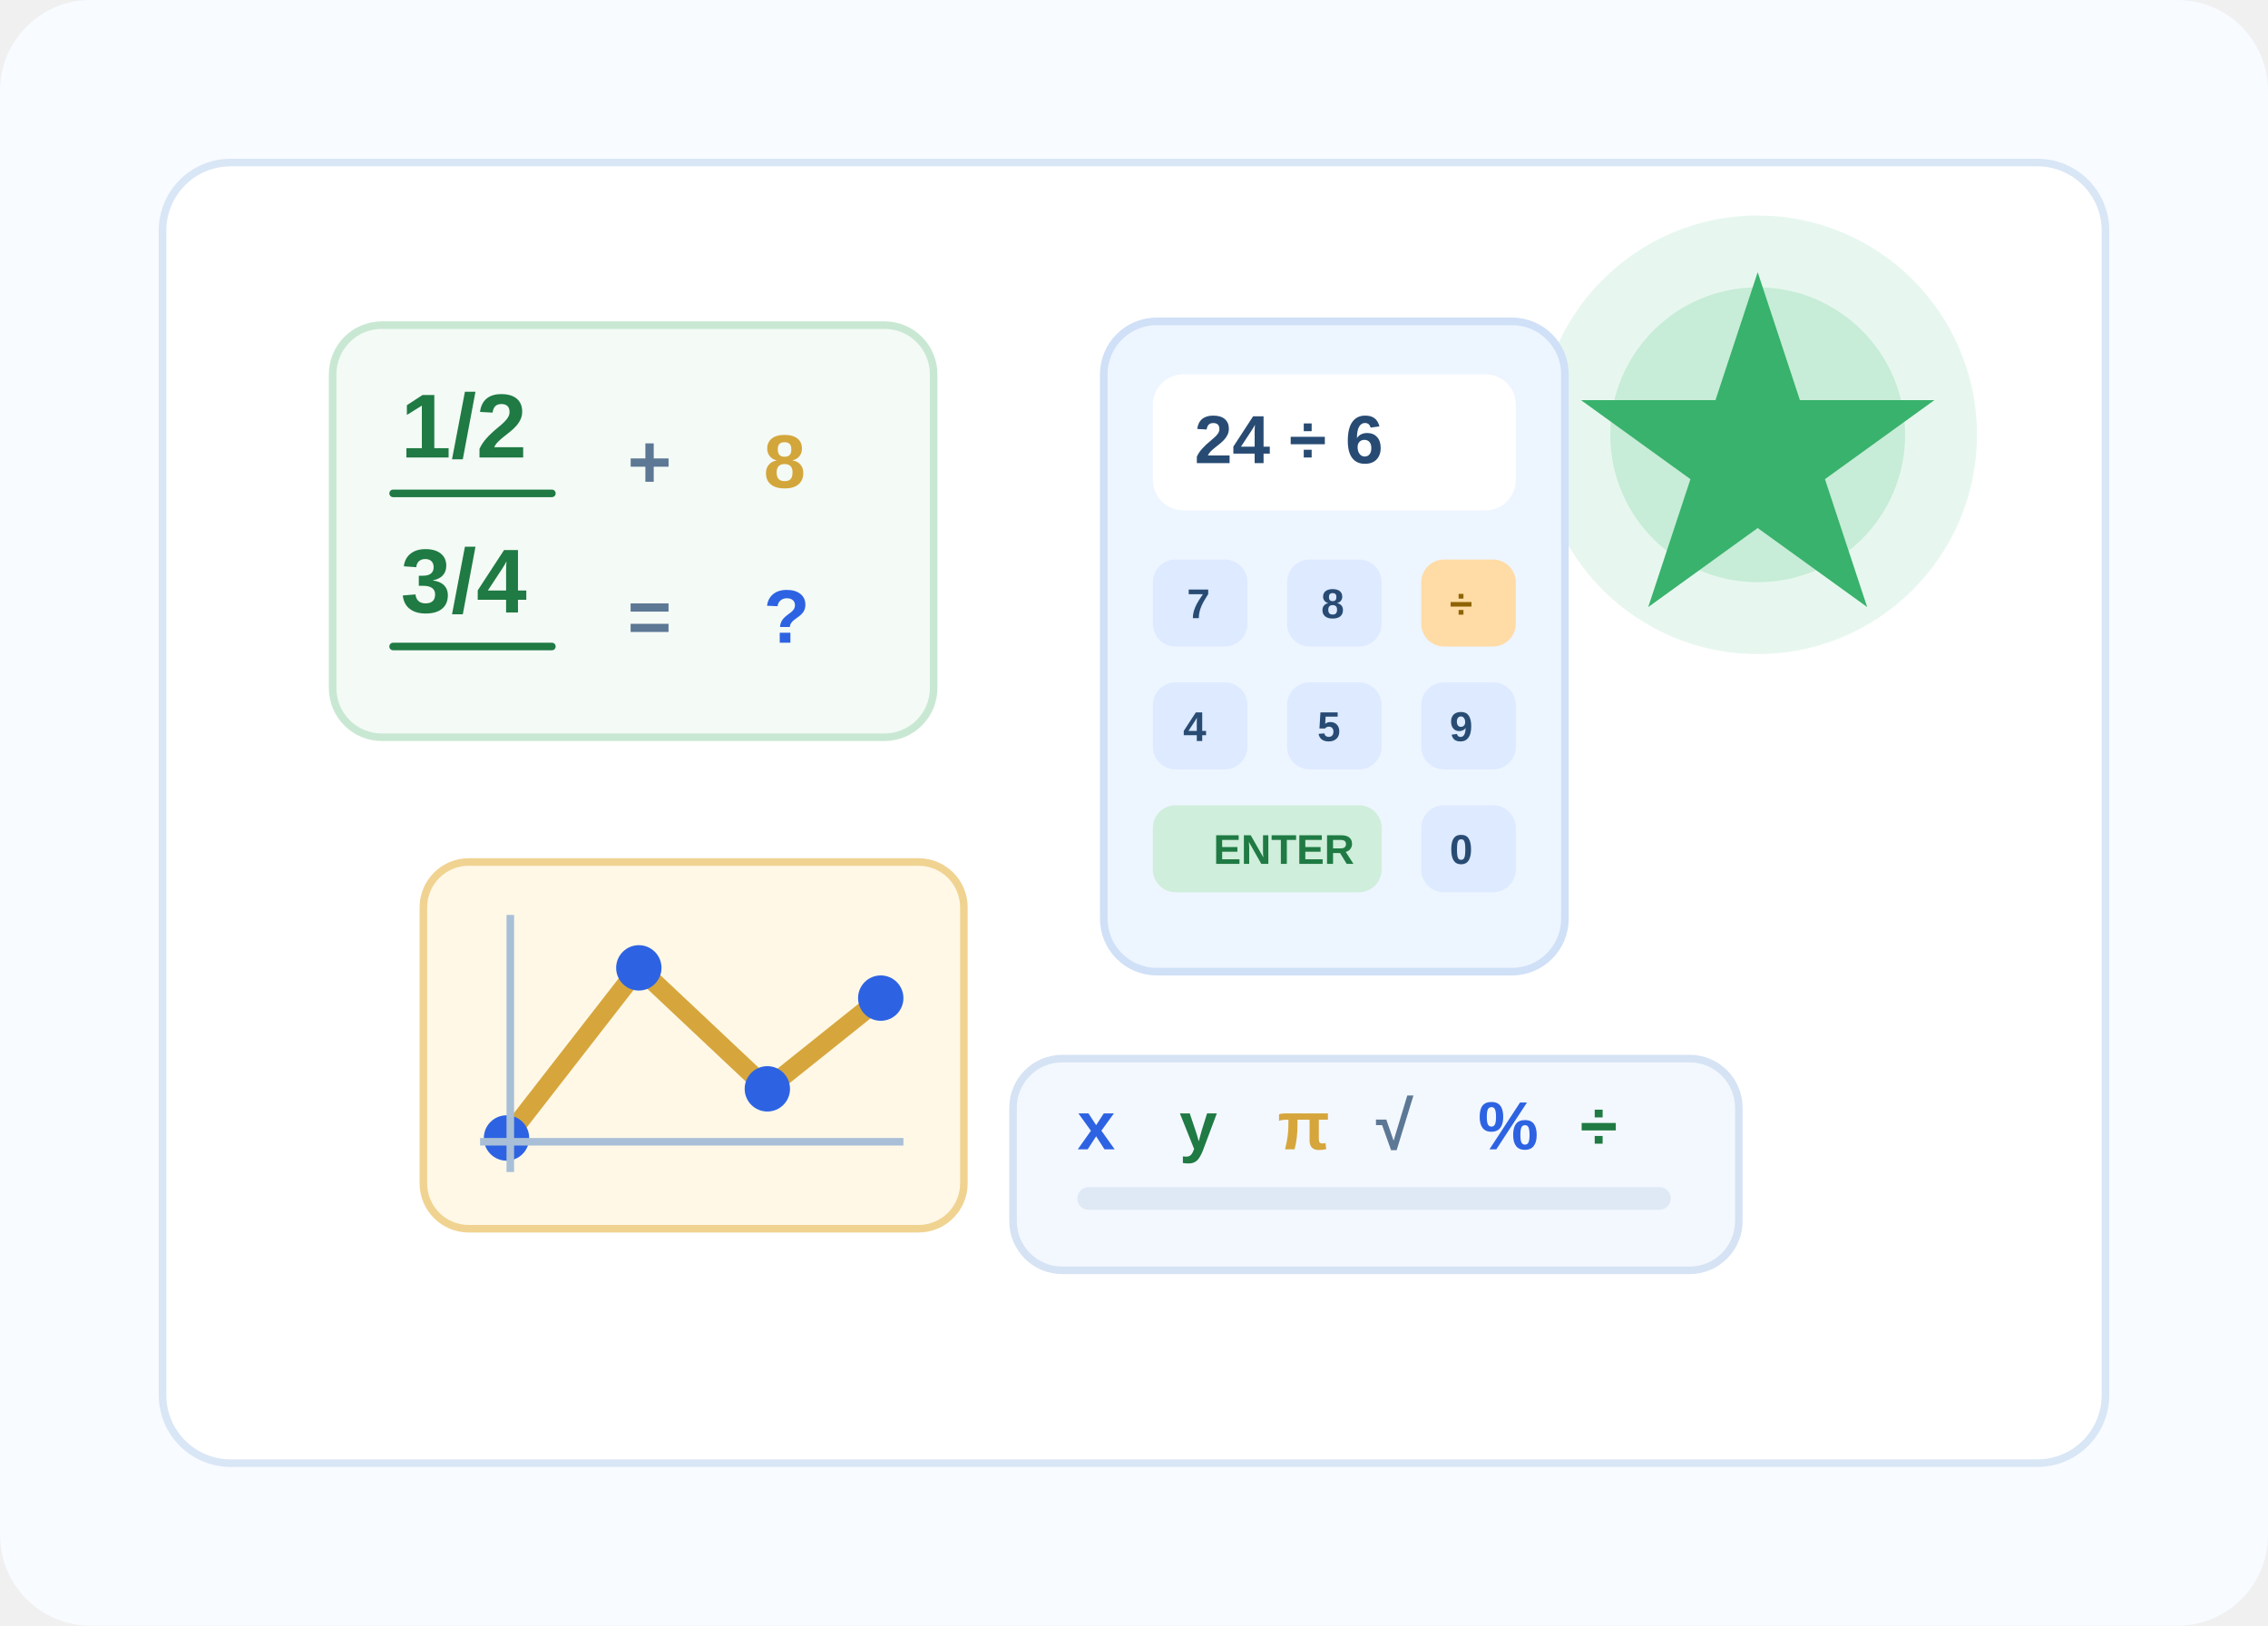
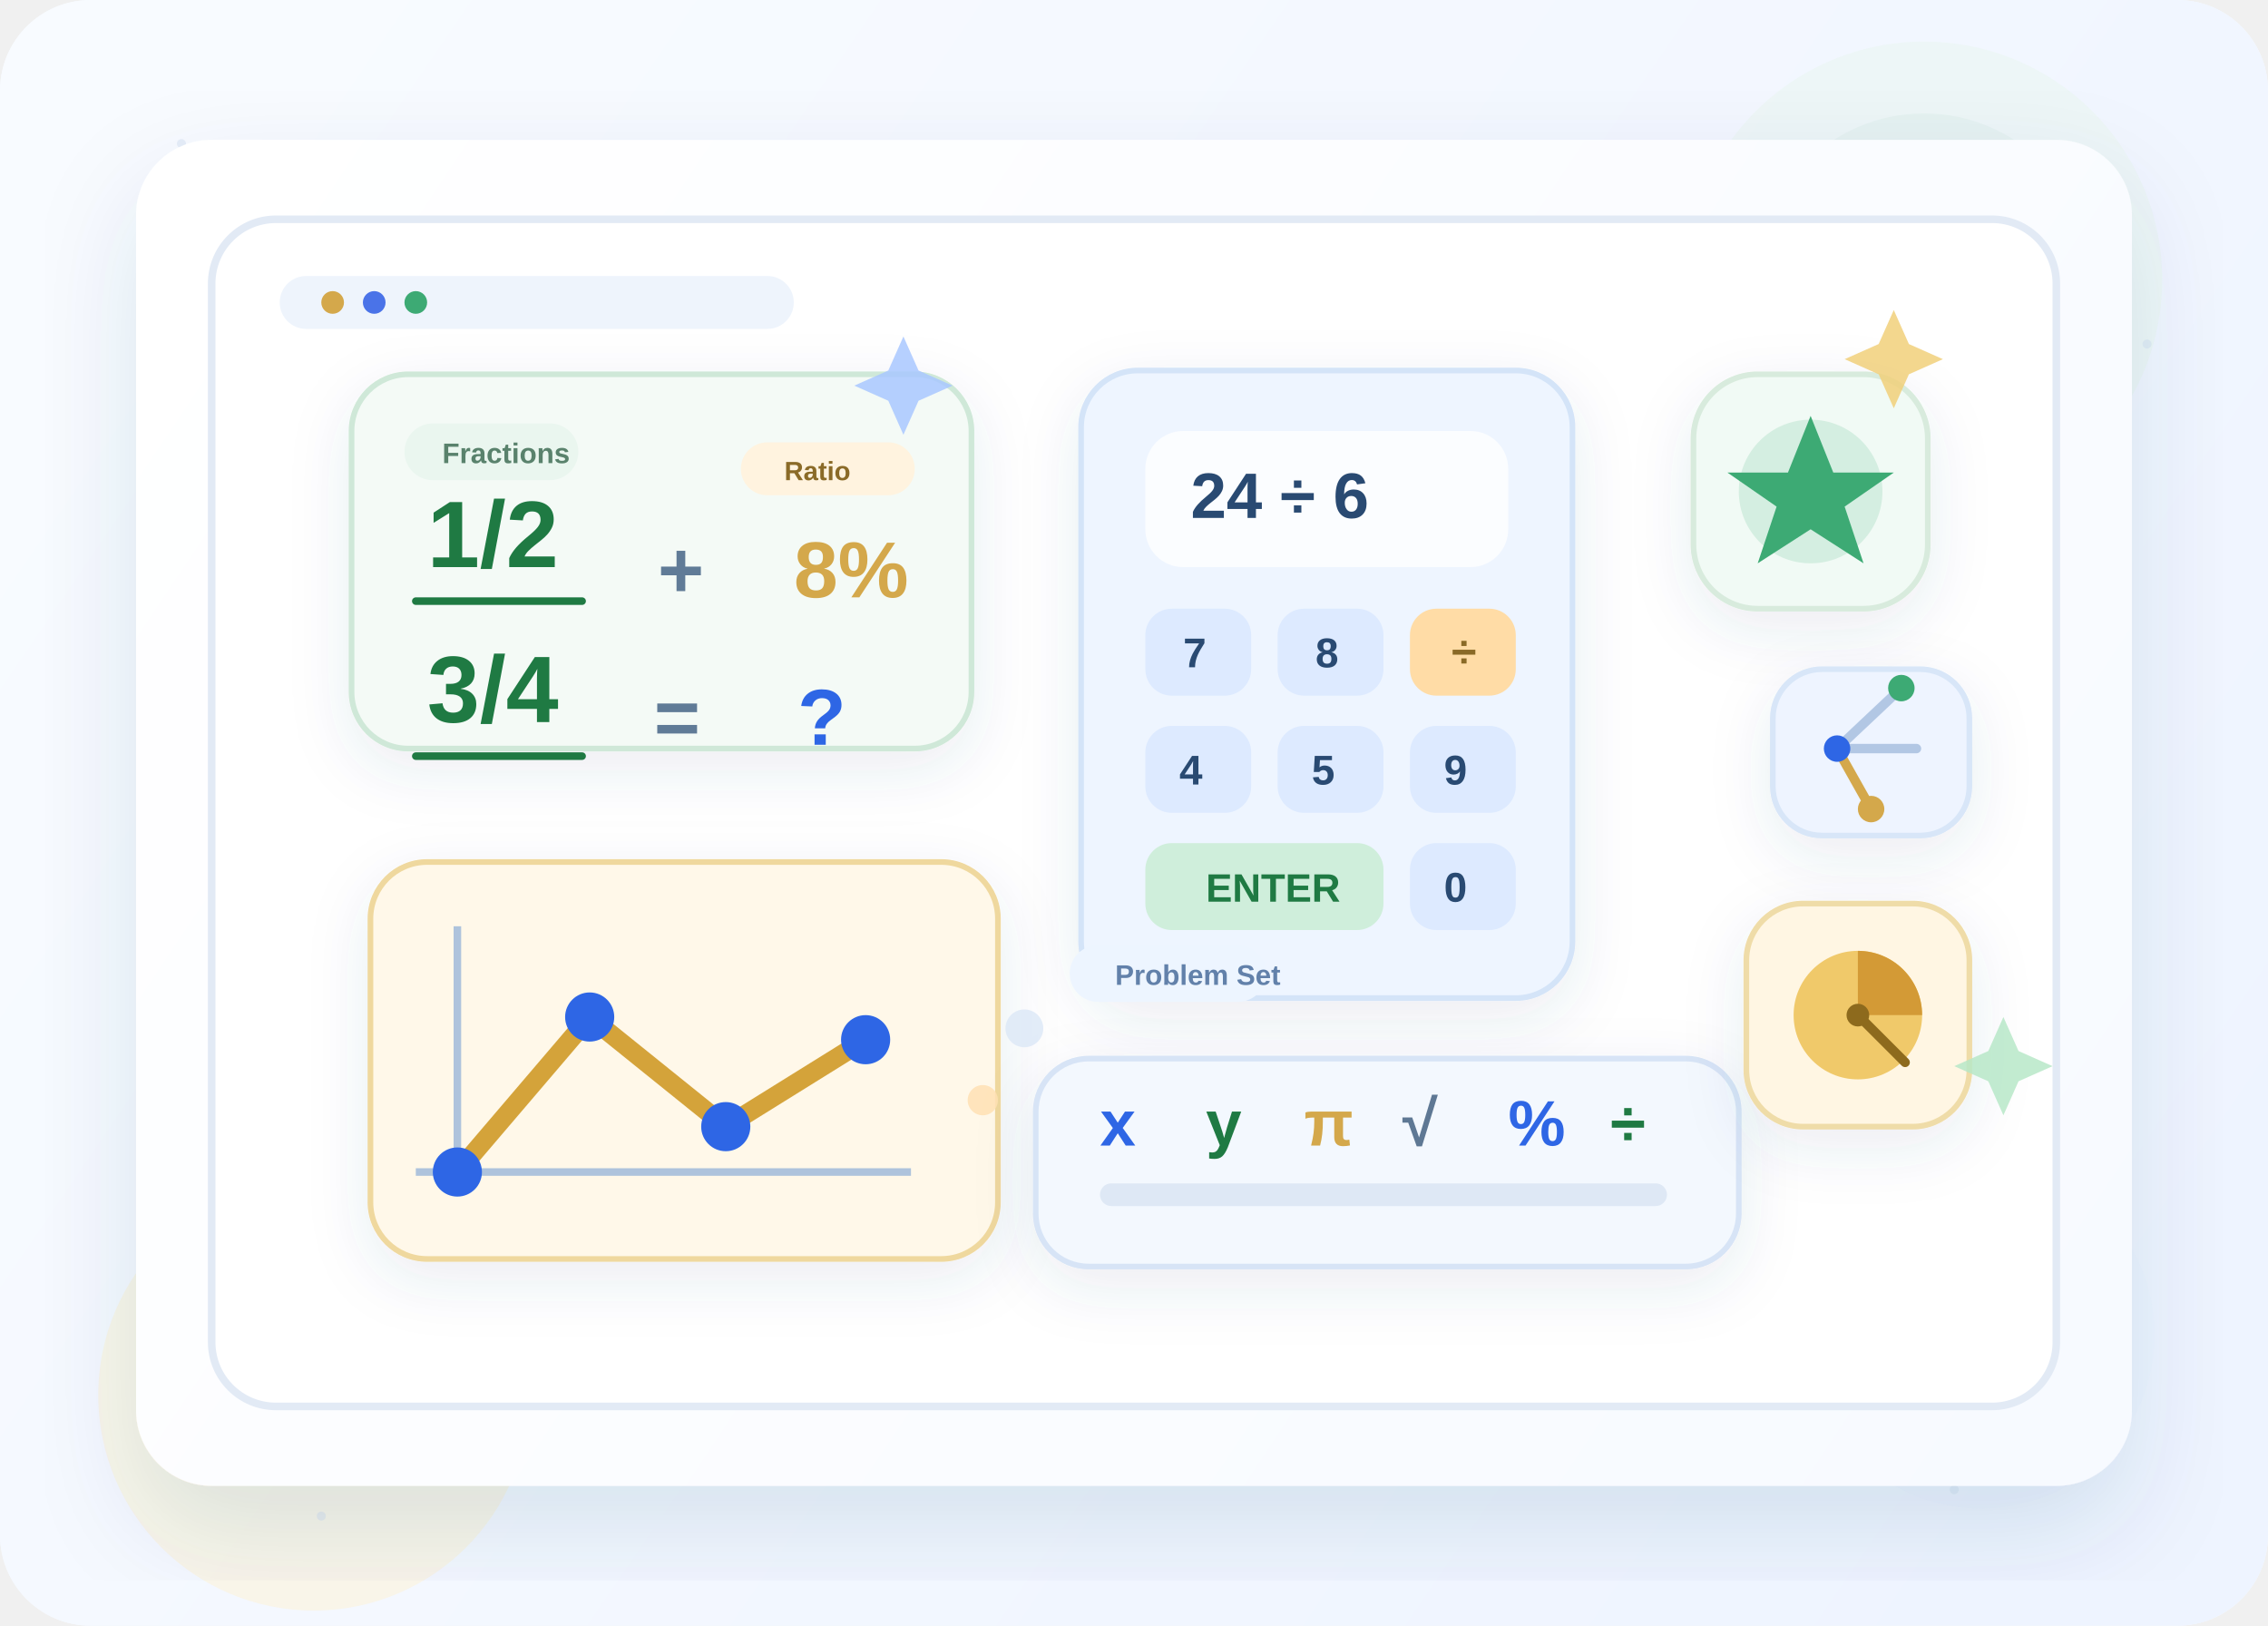
<svg xmlns="http://www.w3.org/2000/svg" width="1200" height="860" viewBox="0 0 1200 860" fill="none">
-   <rect width="1200" height="860" rx="48" fill="#F8FBFF" />
-   <rect x="86" y="86" width="1028" height="688" rx="36" fill="white" />
-   <rect x="86" y="86" width="1028" height="688" rx="36" stroke="#D8E6F6" stroke-width="4" />
-   <circle cx="930" cy="230" r="116" fill="#E7F7EF" />
-   <circle cx="930" cy="230" r="78" fill="#C7ECD7" />
-   <path d="M930 144L952.335 211.665H1023.5L965.582 253.47L987.917 321.135L930 279.329L872.083 321.135L894.418 253.47L836.5 211.665H907.665L930 144Z" fill="#38B26C" />
-   <rect x="176" y="172" width="318" height="218" rx="26" fill="#F4FAF6" />
-   <rect x="176" y="172" width="318" height="218" rx="26" stroke="#C9E8D3" stroke-width="4" />
-   <text x="212" y="242" fill="#1F7A43" font-family="Arial, sans-serif" font-size="48" font-weight="700">1/2</text>
-   <path d="M208 261H292" stroke="#1F7A43" stroke-width="4" stroke-linecap="round" />
-   <text x="212" y="324" fill="#1F7A43" font-family="Arial, sans-serif" font-size="48" font-weight="700">3/4</text>
-   <path d="M208 342H292" stroke="#1F7A43" stroke-width="4" stroke-linecap="round" />
-   <text x="332" y="258" fill="#5D7895" font-family="Arial, sans-serif" font-size="40" font-weight="700">+</text>
-   <text x="404" y="258" fill="#D3A63B" font-family="Arial, sans-serif" font-size="40" font-weight="700">8</text>
-   <text x="332" y="340" fill="#5D7895" font-family="Arial, sans-serif" font-size="40" font-weight="700">=</text>
-   <text x="404" y="340" fill="#2D63E2" font-family="Arial, sans-serif" font-size="40" font-weight="700">?</text>
-   <g transform="translate(584 170)">
-     <rect width="244" height="344" rx="28" fill="#EDF5FF" />
-     <rect x="0" y="0" width="244" height="344" rx="28" stroke="#CFE0F7" stroke-width="4" />
-     <rect x="26" y="28" width="192" height="72" rx="16" fill="white" />
-     <text x="48" y="75" fill="#284B73" font-family="Arial, sans-serif" font-size="36" font-weight="700">24 ÷ 6</text>
-     <rect x="26" y="126" width="50" height="46" rx="12" fill="#DDEAFF" />
-     <rect x="97" y="126" width="50" height="46" rx="12" fill="#DDEAFF" />
-     <rect x="168" y="126" width="50" height="46" rx="12" fill="#FFDCA6" />
-     <rect x="26" y="191" width="50" height="46" rx="12" fill="#DDEAFF" />
-     <rect x="97" y="191" width="50" height="46" rx="12" fill="#DDEAFF" />
-     <rect x="168" y="191" width="50" height="46" rx="12" fill="#DDEAFF" />
-     <rect x="26" y="256" width="121" height="46" rx="12" fill="#CFEEDB" />
-     <rect x="168" y="256" width="50" height="46" rx="12" fill="#DDEAFF" />
-     <text x="44" y="157" fill="#284B73" font-family="Arial, sans-serif" font-size="22" font-weight="700">7</text>
-     <text x="115" y="157" fill="#284B73" font-family="Arial, sans-serif" font-size="22" font-weight="700">8</text>
-     <text x="183" y="157" fill="#8E6403" font-family="Arial, sans-serif" font-size="22" font-weight="700">÷</text>
-     <text x="42" y="222" fill="#284B73" font-family="Arial, sans-serif" font-size="22" font-weight="700">4</text>
-     <text x="113" y="222" fill="#284B73" font-family="Arial, sans-serif" font-size="22" font-weight="700">5</text>
-     <text x="183" y="222" fill="#284B73" font-family="Arial, sans-serif" font-size="22" font-weight="700">9</text>
-     <text x="58" y="287" fill="#1F7A43" font-family="Arial, sans-serif" font-size="22" font-weight="700">ENTER</text>
-     <text x="183" y="287" fill="#284B73" font-family="Arial, sans-serif" font-size="22" font-weight="700">0</text>
+   <defs>
+     <linearGradient id="math-bg" x1="88" y1="78" x2="1120" y2="784" gradientUnits="userSpaceOnUse">
+       <stop stop-color="#F8FBFF" />
+       <stop offset="1" stop-color="#EEF4FF" />
+     </linearGradient>
+     <linearGradient id="math-shell" x1="90" y1="90" x2="1110" y2="772" gradientUnits="userSpaceOnUse">
+       <stop stop-color="#FFFFFF" />
+       <stop offset="1" stop-color="#F7FAFF" />
+     </linearGradient>
+     <linearGradient id="math-blue" x1="0" y1="0" x2="1" y2="1">
+       <stop stop-color="#E8F2FF" />
+       <stop offset="1" stop-color="#D3E4FF" />
+     </linearGradient>
+     <linearGradient id="math-green" x1="0" y1="0" x2="1" y2="1">
+       <stop stop-color="#ECFAF2" />
+       <stop offset="1" stop-color="#D6EEDF" />
+     </linearGradient>
+     <linearGradient id="math-gold" x1="0" y1="0" x2="1" y2="1">
+       <stop stop-color="#FFF5E1" />
+       <stop offset="1" stop-color="#F1DEAD" />
+     </linearGradient>
+     <linearGradient id="math-surface" x1="0" y1="0" x2="1" y2="1">
+       <stop stop-color="#FFFFFF" />
+       <stop offset="1" stop-color="#F4F8FE" />
+     </linearGradient>
+     <linearGradient id="math-navy" x1="0" y1="0" x2="1" y2="1">
+       <stop stop-color="#294B7A" />
+       <stop offset="1" stop-color="#1E3A5F" />
+     </linearGradient>
+     <filter id="math-shadow" x="24" y="24" width="1152" height="812" filterUnits="userSpaceOnUse" color-interpolation-filters="sRGB">
+       <feDropShadow dx="0" dy="24" stdDeviation="28" flood-color="#274971" flood-opacity="0.12" />
+     </filter>
+     <filter id="math-card-shadow" x="0" y="0" width="1200" height="860" filterUnits="userSpaceOnUse" color-interpolation-filters="sRGB">
+       <feDropShadow dx="0" dy="10" stdDeviation="16" flood-color="#30527C" flood-opacity="0.10" />
+     </filter>
+   </defs>
+   <rect width="1200" height="860" rx="48" fill="#F5F9FF" />
+   <rect width="1200" height="860" rx="48" fill="url(#math-bg)" />
+   <g opacity="0.42">
+     <circle cx="1018" cy="148" r="126" fill="#E6F5EC" />
+     <circle cx="1018" cy="148" r="88" fill="#D4ECDD" />
+     <circle cx="166" cy="738" r="114" fill="#FFF0CA" />
+     <circle cx="1048" cy="706" r="92" fill="#E9F0FF" />
  </g>
-   <g transform="translate(224 456)">
-     <rect width="286" height="194" rx="24" fill="#FFF8E7" />
-     <rect x="0" y="0" width="286" height="194" rx="24" stroke="#F0D391" stroke-width="4" />
-     <path d="M44 146L114 56L182 120L242 72" stroke="#D6A63C" stroke-width="10" stroke-linecap="round" stroke-linejoin="round" />
-     <circle cx="44" cy="146" r="12" fill="#2D63E2" />
-     <circle cx="114" cy="56" r="12" fill="#2D63E2" />
-     <circle cx="182" cy="120" r="12" fill="#2D63E2" />
-     <circle cx="242" cy="72" r="12" fill="#2D63E2" />
-     <path d="M46 28V164" stroke="#A9BFD7" stroke-width="4" />
-     <path d="M30 148H254" stroke="#A9BFD7" stroke-width="4" />
+   <g opacity="0.48" fill="#D4E0F0">
+     <circle cx="96" cy="76" r="2.4" />
+     <circle cx="180" cy="112" r="2.4" />
+     <circle cx="266" cy="88" r="2.4" />
+     <circle cx="1104" cy="122" r="2.4" />
+     <circle cx="1136" cy="182" r="2.4" />
+     <circle cx="170" cy="802" r="2.4" />
+     <circle cx="1034" cy="788" r="2.4" />
  </g>
-   <g transform="translate(536 560)">
-     <rect width="384" height="112" rx="26" fill="#F3F8FE" />
-     <rect x="0" y="0" width="384" height="112" rx="26" stroke="#D5E3F4" stroke-width="4" />
-     <text x="34" y="48" fill="#2D63E2" font-family="Arial, sans-serif" font-size="36" font-weight="700">x</text>
-     <text x="88" y="48" fill="#1F7A43" font-family="Arial, sans-serif" font-size="36" font-weight="700">y</text>
-     <text x="140" y="48" fill="#D6A63C" font-family="Arial, sans-serif" font-size="36" font-weight="700">π</text>
-     <text x="192" y="48" fill="#5D7895" font-family="Arial, sans-serif" font-size="36" font-weight="700">√</text>
-     <text x="246" y="48" fill="#2D63E2" font-family="Arial, sans-serif" font-size="36" font-weight="700">%</text>
-     <text x="300" y="48" fill="#1F7A43" font-family="Arial, sans-serif" font-size="36" font-weight="700">÷</text>
-     <rect x="34" y="68" width="314" height="12" rx="6" fill="#DFE9F5" />
+   <g filter="url(#math-shadow)">
+     <rect x="72" y="74" width="1056" height="712" rx="40" fill="url(#math-shell)" />
+   </g>
+   <rect x="112" y="116" width="976" height="628" rx="34" fill="white" stroke="#E2EAF5" stroke-width="4" />
+   <rect x="148" y="146" width="272" height="28" rx="14" fill="#EEF4FC" />
+   <circle cx="176" cy="160" r="6" fill="#D4A84B" />
+   <circle cx="198" cy="160" r="6" fill="#4A73E8" />
+   <circle cx="220" cy="160" r="6" fill="#3DAA74" />
+   <g filter="url(#math-card-shadow)">
+     <rect x="186" y="198" width="328" height="198" rx="30" fill="#F4FAF6" />
+     <rect x="186" y="198" width="328" height="198" rx="30" stroke="#CFE8D8" stroke-width="3" />
+   </g>
+   <rect x="214" y="224" width="92" height="30" rx="15" fill="#EAF6EF" />
+   <text x="234" y="245" fill="#59826C" font-family="'Trebuchet MS', 'Arial Rounded MT Bold', Arial, sans-serif" font-size="15" font-weight="700">Fractions</text>
+   <text x="226" y="300" fill="#1F7A43" font-family="'Trebuchet MS', 'Arial Rounded MT Bold', Arial, sans-serif" font-size="50" font-weight="700">1/2</text>
+   <path d="M220 318H308" stroke="#1F7A43" stroke-width="4" stroke-linecap="round" />
+   <text x="226" y="382" fill="#1F7A43" font-family="'Trebuchet MS', 'Arial Rounded MT Bold', Arial, sans-serif" font-size="50" font-weight="700">3/4</text>
+   <path d="M220 400H308" stroke="#1F7A43" stroke-width="4" stroke-linecap="round" />
+   <text x="348" y="316" fill="#607B97" font-family="'Trebuchet MS', 'Arial Rounded MT Bold', Arial, sans-serif" font-size="42" font-weight="700">+</text>
+   <text x="420" y="316" fill="#D4A84B" font-family="'Trebuchet MS', 'Arial Rounded MT Bold', Arial, sans-serif" font-size="42" font-weight="700">8%</text>
+   <text x="346" y="394" fill="#607B97" font-family="'Trebuchet MS', 'Arial Rounded MT Bold', Arial, sans-serif" font-size="42" font-weight="700">=</text>
+   <text x="422" y="394" fill="#2E66E5" font-family="'Trebuchet MS', 'Arial Rounded MT Bold', Arial, sans-serif" font-size="42" font-weight="700">?</text>
+   <rect x="392" y="234" width="92" height="28" rx="14" fill="#FFF3DF" />
+   <text x="415" y="254" fill="#8A6A27" font-family="'Trebuchet MS', 'Arial Rounded MT Bold', Arial, sans-serif" font-size="14" font-weight="700">Ratio</text>
+   <g filter="url(#math-card-shadow)">
+     <rect x="572" y="196" width="260" height="332" rx="30" fill="#EEF5FF" />
+     <rect x="572" y="196" width="260" height="332" rx="30" stroke="#D4E4F8" stroke-width="3" />
+   </g>
+   <rect x="606" y="228" width="192" height="72" rx="20" fill="#FBFDFF" />
+   <text x="630" y="274" fill="#294A72" font-family="'Trebuchet MS', 'Arial Rounded MT Bold', Arial, sans-serif" font-size="34" font-weight="700">24 ÷ 6</text>
+   <rect x="606" y="322" width="56" height="46" rx="14" fill="#DDEAFF" />
+   <rect x="676" y="322" width="56" height="46" rx="14" fill="#DDEAFF" />
+   <rect x="746" y="322" width="56" height="46" rx="14" fill="#FFDCA6" />
+   <rect x="606" y="384" width="56" height="46" rx="14" fill="#DDEAFF" />
+   <rect x="676" y="384" width="56" height="46" rx="14" fill="#DDEAFF" />
+   <rect x="746" y="384" width="56" height="46" rx="14" fill="#DDEAFF" />
+   <rect x="606" y="446" width="126" height="46" rx="14" fill="#CFEEDB" />
+   <rect x="746" y="446" width="56" height="46" rx="14" fill="#DDEAFF" />
+   <text x="626" y="353" fill="#294A72" font-family="'Trebuchet MS', 'Arial Rounded MT Bold', Arial, sans-serif" font-size="22" font-weight="700">7</text>
+   <text x="696" y="353" fill="#294A72" font-family="'Trebuchet MS', 'Arial Rounded MT Bold', Arial, sans-serif" font-size="22" font-weight="700">8</text>
+   <text x="768" y="353" fill="#8A6A27" font-family="'Trebuchet MS', 'Arial Rounded MT Bold', Arial, sans-serif" font-size="24" font-weight="700">÷</text>
+   <text x="624" y="415" fill="#294A72" font-family="'Trebuchet MS', 'Arial Rounded MT Bold', Arial, sans-serif" font-size="22" font-weight="700">4</text>
+   <text x="694" y="415" fill="#294A72" font-family="'Trebuchet MS', 'Arial Rounded MT Bold', Arial, sans-serif" font-size="22" font-weight="700">5</text>
+   <text x="764" y="415" fill="#294A72" font-family="'Trebuchet MS', 'Arial Rounded MT Bold', Arial, sans-serif" font-size="22" font-weight="700">9</text>
+   <text x="638" y="477" fill="#1F7A43" font-family="'Trebuchet MS', 'Arial Rounded MT Bold', Arial, sans-serif" font-size="21" font-weight="700">ENTER</text>
+   <text x="764" y="477" fill="#294A72" font-family="'Trebuchet MS', 'Arial Rounded MT Bold', Arial, sans-serif" font-size="22" font-weight="700">0</text>
+   <g filter="url(#math-card-shadow)">
+     <rect x="196" y="456" width="332" height="210" rx="30" fill="#FFF8E9" />
+     <rect x="196" y="456" width="332" height="210" rx="30" stroke="#EFD89E" stroke-width="3" />
+   </g>
+   <path d="M242 490V620" stroke="#AEC3DC" stroke-width="4" />
+   <path d="M220 620H482" stroke="#AEC3DC" stroke-width="4" />
+   <path d="M242 620L312 538L384 596L458 550" stroke="#D4A33A" stroke-width="10" stroke-linecap="round" stroke-linejoin="round" />
+   <circle cx="242" cy="620" r="13" fill="#2E66E5" />
+   <circle cx="312" cy="538" r="13" fill="#2E66E5" />
+   <circle cx="384" cy="596" r="13" fill="#2E66E5" />
+   <circle cx="458" cy="550" r="13" fill="#2E66E5" />
+   <g filter="url(#math-card-shadow)">
+     <rect x="548" y="560" width="372" height="110" rx="28" fill="#F3F8FE" />
+     <rect x="548" y="560" width="372" height="110" rx="28" stroke="#D7E4F6" stroke-width="3" />
+   </g>
+   <text x="582" y="606" fill="#2E66E5" font-family="'Trebuchet MS', 'Arial Rounded MT Bold', Arial, sans-serif" font-size="34" font-weight="700">x</text>
+   <text x="638" y="606" fill="#1F7A43" font-family="'Trebuchet MS', 'Arial Rounded MT Bold', Arial, sans-serif" font-size="34" font-weight="700">y</text>
+   <text x="690" y="606" fill="#D4A84B" font-family="'Trebuchet MS', 'Arial Rounded MT Bold', Arial, sans-serif" font-size="34" font-weight="700">π</text>
+   <text x="742" y="606" fill="#5E7894" font-family="'Trebuchet MS', 'Arial Rounded MT Bold', Arial, sans-serif" font-size="34" font-weight="700">√</text>
+   <text x="798" y="606" fill="#2E66E5" font-family="'Trebuchet MS', 'Arial Rounded MT Bold', Arial, sans-serif" font-size="34" font-weight="700">%</text>
+   <text x="852" y="606" fill="#1F7A43" font-family="'Trebuchet MS', 'Arial Rounded MT Bold', Arial, sans-serif" font-size="34" font-weight="700">÷</text>
+   <rect x="582" y="626" width="300" height="12" rx="6" fill="#DEE8F5" />
+   <g filter="url(#math-card-shadow)">
+     <rect x="896" y="198" width="124" height="124" rx="34" fill="#F1FAF5" />
+     <rect x="896" y="198" width="124" height="124" rx="34" stroke="#D8EBDD" stroke-width="3" />
+   </g>
+   <circle cx="958" cy="260" r="38" fill="#3DAA74" fill-opacity="0.16" />
+   <path d="M958 220L970 250H1002L976 268L986 298L958 280L930 298L940 268L914 250H946L958 220Z" fill="#3DAA74" />
+   <g filter="url(#math-card-shadow)">
+     <rect x="938" y="354" width="104" height="88" rx="26" fill="#EEF4FF" />
+     <rect x="938" y="354" width="104" height="88" rx="26" stroke="#D8E6F8" stroke-width="3" />
+   </g>
+   <path d="M972 396L1006 364" stroke="#B2C7E4" stroke-width="5" stroke-linecap="round" />
+   <path d="M972 396H1014" stroke="#B2C7E4" stroke-width="5" stroke-linecap="round" />
+   <path d="M972 396L990 428" stroke="#D4A84B" stroke-width="5" stroke-linecap="round" />
+   <circle cx="972" cy="396" r="7" fill="#2E66E5" />
+   <circle cx="1006" cy="364" r="7" fill="#3DAA74" />
+   <circle cx="990" cy="428" r="7" fill="#D4A84B" />
+   <g filter="url(#math-card-shadow)">
+     <rect x="924" y="478" width="118" height="118" rx="30" fill="#FFF6E3" />
+     <rect x="924" y="478" width="118" height="118" rx="30" stroke="#EFDCA8" stroke-width="3" />
+   </g>
+   <circle cx="983" cy="537" r="34" fill="#F0C96A" />
+   <path d="M983 503C1001.78 503 1017 518.222 1017 537H983V503Z" fill="#D39A36" />
+   <path d="M983 537L1008 562" stroke="#8D6A1D" stroke-width="5" stroke-linecap="round" />
+   <circle cx="983" cy="537" r="6" fill="#8D6A1D" />
+   <rect x="566" y="500" width="104" height="30" rx="15" fill="#EDF5FF" />
+   <text x="590" y="521" fill="#6281AA" font-family="'Trebuchet MS', 'Arial Rounded MT Bold', Arial, sans-serif" font-size="15" font-weight="700">Problem Set</text>
+   <g opacity="0.84">
+     <path d="M1060 538L1068 556L1086 564L1068 572L1060 590L1052 572L1034 564L1052 556L1060 538Z" fill="#B7E7C7" />
+     <path d="M478 178L486 196L504 204L486 212L478 230L470 212L452 204L470 196L478 178Z" fill="#A9C7FF" />
+     <path d="M1002 164L1010 182L1028 190L1010 198L1002 216L994 198L976 190L994 182L1002 164Z" fill="#F1CF79" />
+     <circle cx="542" cy="544" r="10" fill="#DDE8F7" />
+     <circle cx="520" cy="582" r="8" fill="#FFE0B3" />
  </g>
</svg>
